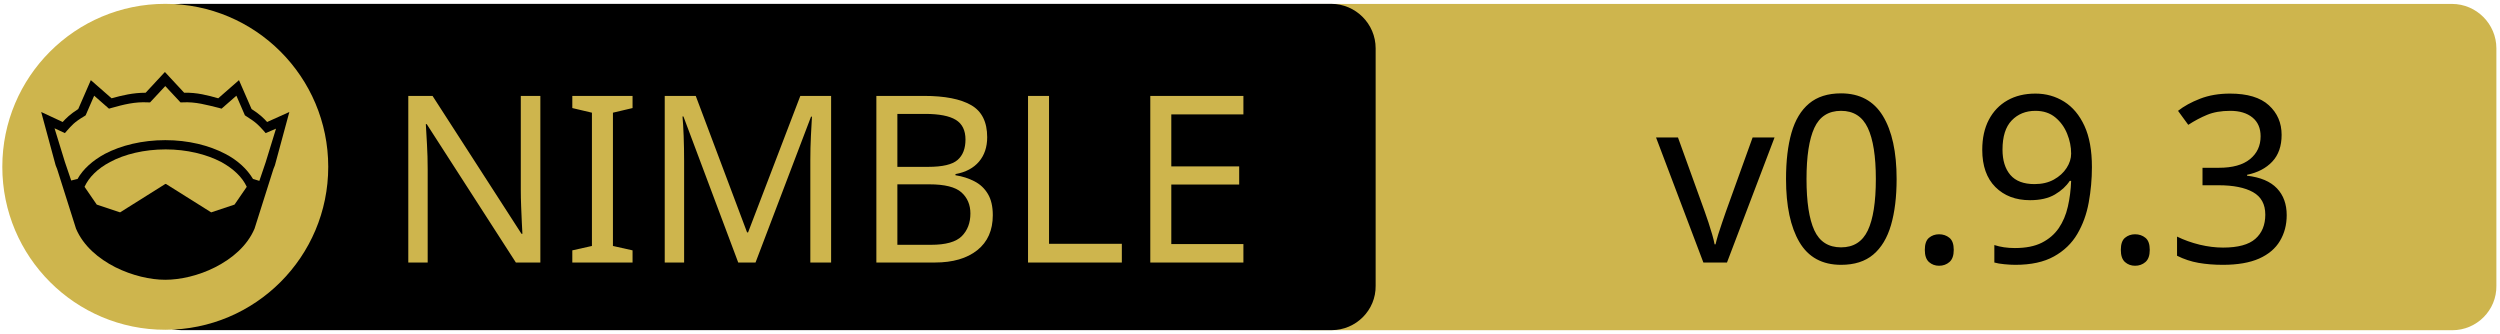
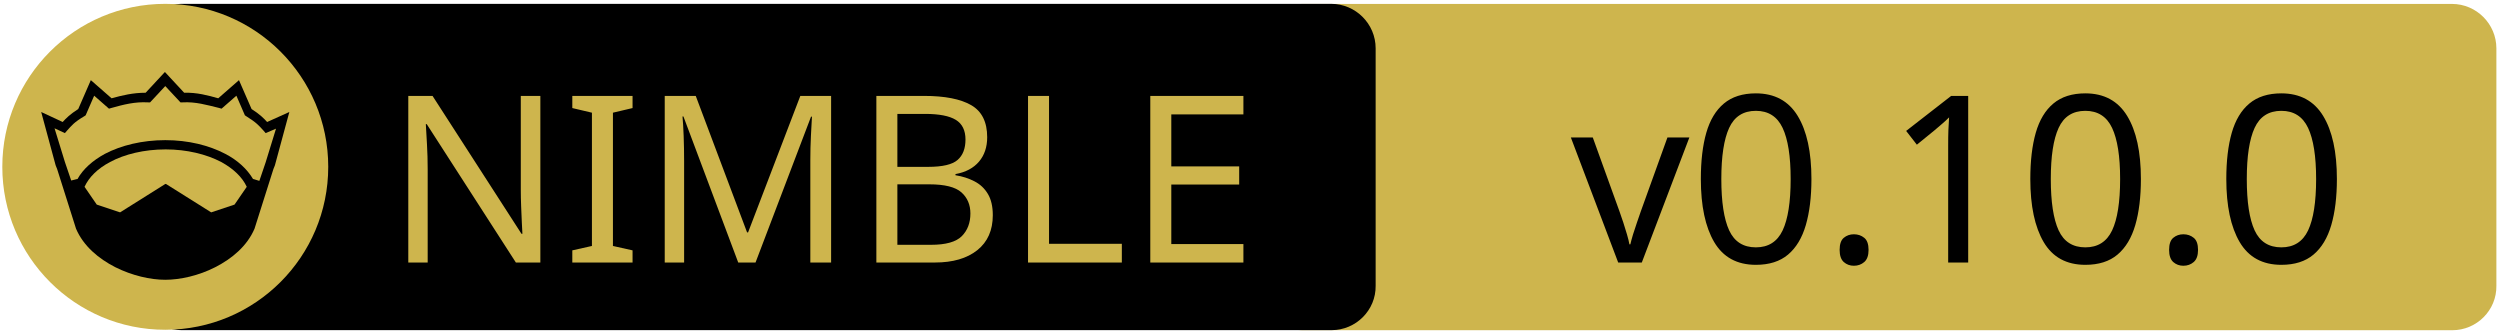
<svg xmlns="http://www.w3.org/2000/svg" width="675" height="90" xml:space="preserve" version="1.1">
  <g>
    <path fill="#CEB54D" id="svg_15" d="m662.123,89.159l-310.5,0c-6.6,0 -12,-5.4 -12,-12l0,-64.1c0,-6.6 5.4,-12 12,-12l310.4,0c6.6,0 12,5.4 12,12l0,64.1c0.1,6.6 -5.3,12 -11.9,12z" />
    <path id="svg_1" d="m359.524,89.139l-310.5,0c-6.6,0 -12,-5.4 -12,-12l0,-64.1c0,-6.6 5.4,-12 12,-12l310.4,0c6.6,0 12,5.4 12,12l0,64.1c0.1,6.6 -5.3,12 -11.9,12z" />
    <rect id="svg_2" fill="none" height="45.9" width="315.3" class="st0" y="24.539" x="60.224" />
    <circle id="svg_4" fill="#CEB54D" r="44" cy="45.039" cx="44.624" class="st1" />
    <g id="XMLID_4_">
      <path id="svg_5" d="m78.124,30.239l-3.9,14.4l-0.4,1l-5.1,16.1c0,0 0,0 0,0c-2,4.7 -6.1,8.1 -10.6,10.4c-4.5,2.3 -9.5,3.4 -13.5,3.4c-4,0 -8.9,-1.1 -13.5,-3.4c-4.5,-2.3 -8.6,-5.7 -10.6,-10.4c0,0 0,0 0,0l-5.1,-16.1l-0.4,-1l-3.9,-14.4l5.8,2.7c0.9,-1 2,-2.1 4.2,-3.5l3.4,-7.8l5.6,4.9c2.9,-0.8 5.8,-1.5 9.2,-1.5l5.2,-5.6l5.2,5.6c3.4,-0.1 6.4,0.7 9.2,1.5l5.6,-4.9l3.4,7.8c2.2,1.4 3.3,2.5 4.2,3.5l6,-2.7z" />
      <g id="XMLID_6_">
        <g id="svg_6">
          <path id="svg_7" fill="#CEB54D" d="m66.624,50.439l-3.3,4.8l-6.3,2.1l-12.1,-7.6c-0.1,-0.1 -0.3,-0.1 -0.4,0l-12.1,7.6l-6.3,-2.1l-3.3,-4.8c1.2,-2.6 3.5,-4.9 6.9,-6.7c3.9,-2.1 9.2,-3.4 15,-3.4c5.7,0 11,1.3 15,3.4c3.3,1.8 5.7,4.1 6.9,6.7z" class="st1" />
        </g>
        <g id="svg_8" />
      </g>
      <g id="XMLID_5_">
        <g id="svg_9">
          <path id="svg_10" fill="#CEB54D" d="m74.524,34.739l-2.8,9.1l-1.7,5l-1.6,-0.5c0,0 -0.1,0 -0.1,0c-1.6,-2.7 -4.2,-5.1 -7.5,-6.8c-4.4,-2.3 -10,-3.7 -16.2,-3.7c-6.2,0 -11.9,1.4 -16.3,3.7c-3.3,1.8 -5.9,4.1 -7.4,6.8c0,0 -0.1,0 -0.1,0l-1.6,0.4l-1.7,-5l-2.8,-9.1l2.8,1.3l0.6,-0.7c1.2,-1.3 1.8,-2.2 4.7,-3.9l0.3,-0.2l2.3,-5.3l4,3.5l0.7,-0.2c3.2,-0.9 6.3,-1.7 9.8,-1.5l0.6,0l4.1,-4.4l4.1,4.4l0.6,0c3.5,-0.2 6.5,0.7 9.8,1.5l0.7,0.2l4,-3.5l2.3,5.3l0.3,0.2c2.9,1.8 3.5,2.6 4.7,3.9l0.6,0.7l2.8,-1.2z" class="st1" />
        </g>
        <g id="svg_11" />
      </g>
    </g>
    <text x="-442" y="-350" id="svg_16" font-size="63px" font-family="'PT Sans Caption'" fill="#CEB54D" class="st1 st2 st3" transform="matrix(1 0 0 1 546.13 420.879)">NIMBLE</text>
-     <text x="-99.0" y="-350" id="svg_17" font-size="63px" font-family="'PT Sans Caption'" fill="#000000" class="st1 st2 st3" transform="matrix(1 0 0 1 546.13 420.879)">v0.9.3</text>
+     <text x="-122.0" y="-350" id="svg_17" font-size="63px" font-family="'PT Sans Caption'" fill="#000000" class="st1 st2 st3" transform="matrix(1 0 0 1 546.13 420.879)">v0.10.0</text>
  </g>
</svg>
